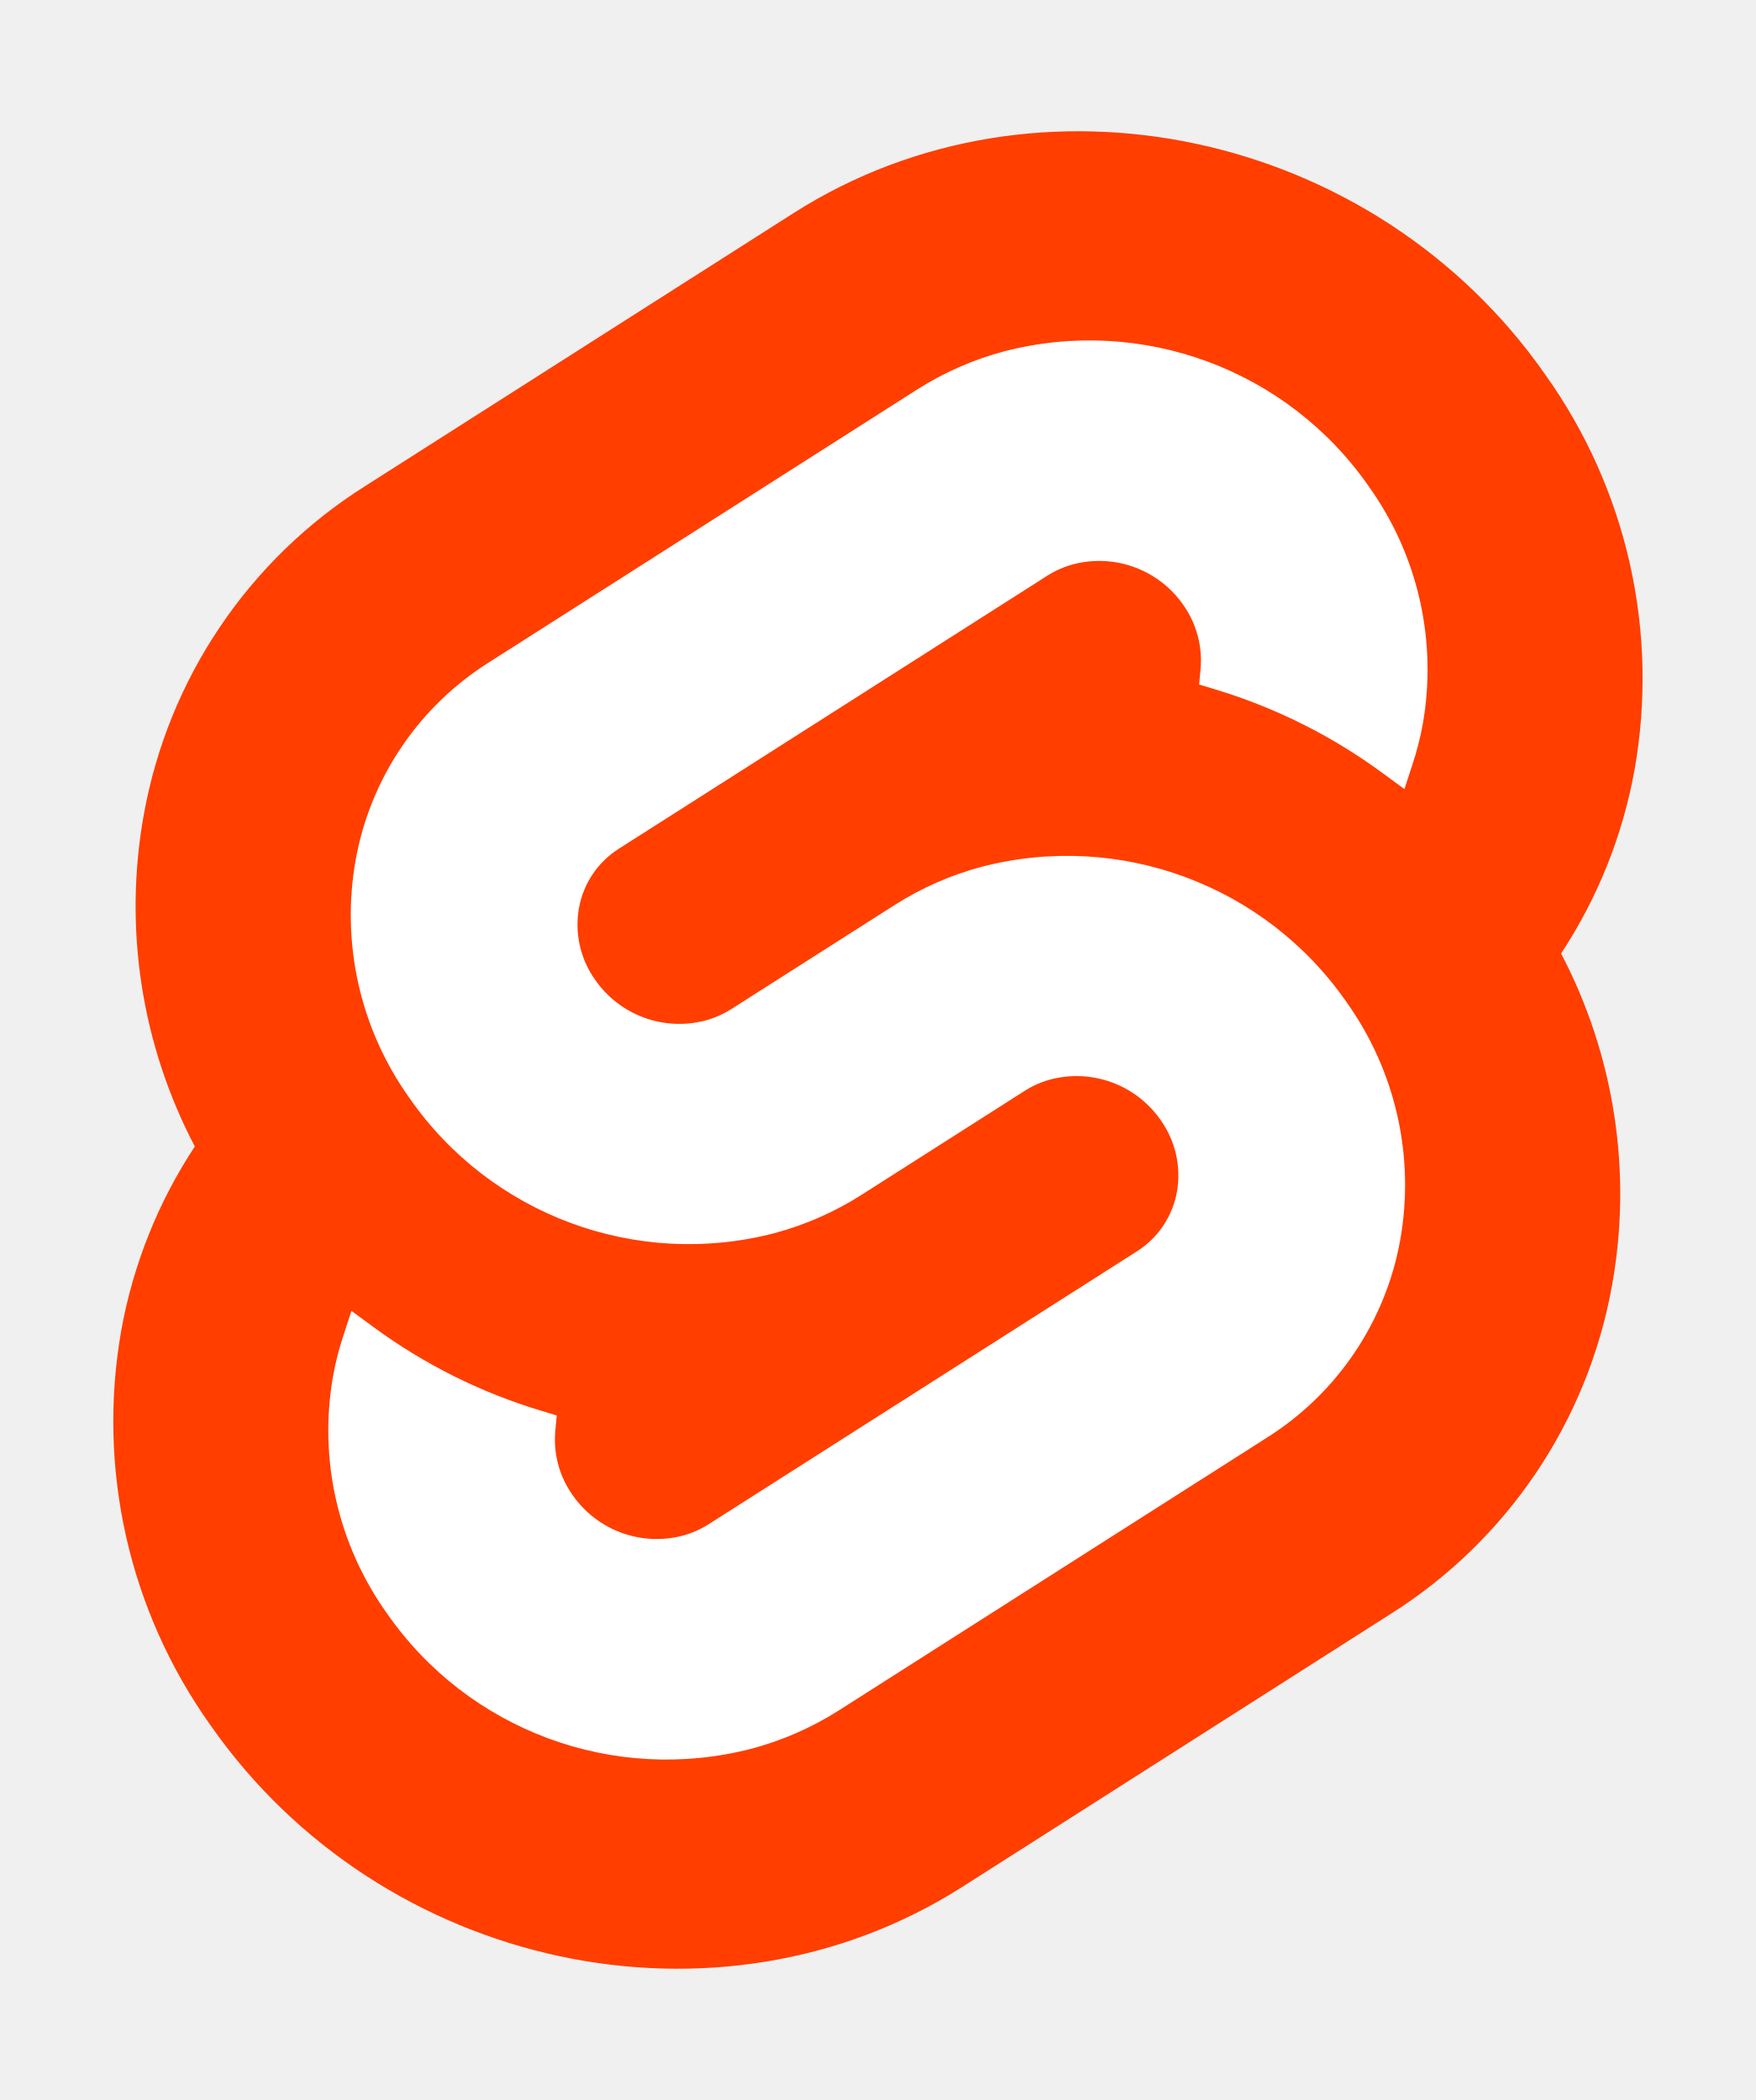
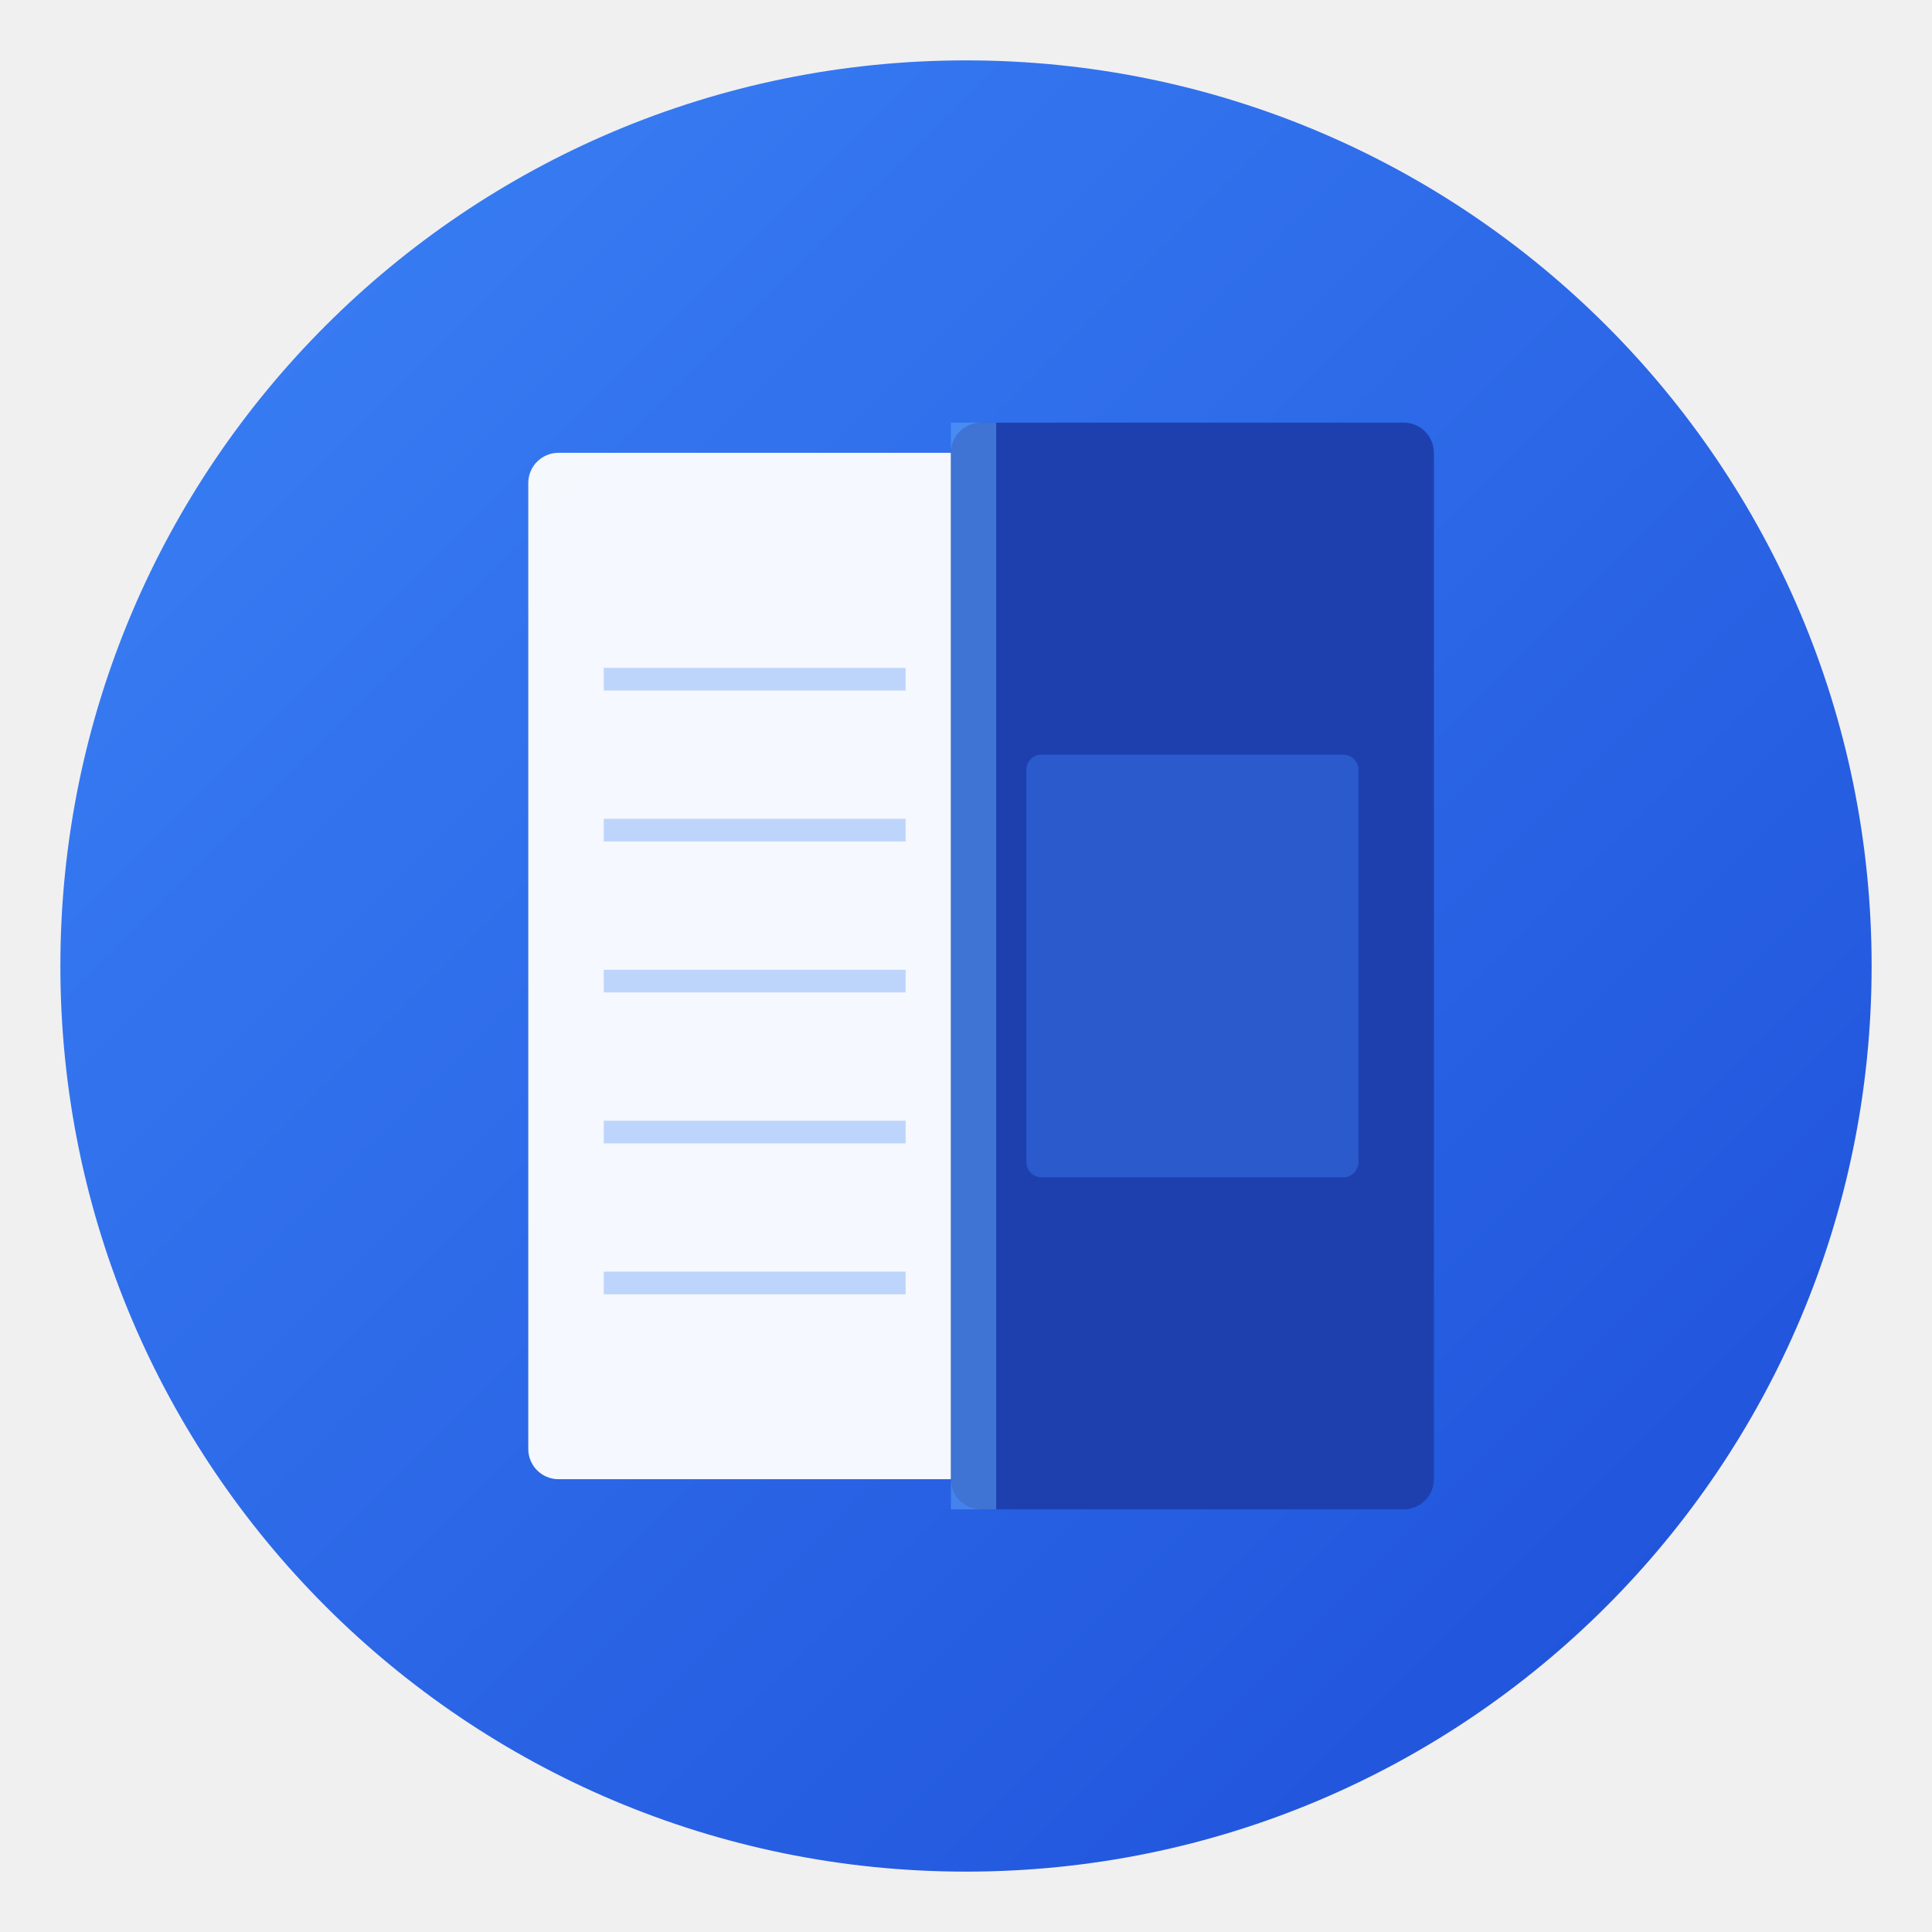
- <svg xmlns="http://www.w3.org/2000/svg" width="107" height="128" viewBox="0 0 107 128">
-   <path d="M94.157 22.819c-10.4-14.885-30.94-19.297-45.792-9.835L22.282 29.608A29.92 29.92 0 0 0 8.764 49.65a31.5 31.5 0 0 0 3.108 20.231 30 30 0 0 0-4.477 11.183 31.9 31.9 0 0 0 5.448 24.116c10.402 14.887 30.942 19.297 45.791 9.835l26.083-16.624A29.92 29.92 0 0 0 98.235 78.35a31.53 31.53 0 0 0-3.105-20.232 30 30 0 0 0 4.474-11.182 31.88 31.88 0 0 0-5.447-24.116" style="fill:#ff3e00" />
-   <path d="M45.817 106.582a20.72 20.72 0 0 1-22.237-8.243 19.17 19.17 0 0 1-3.277-14.503 18 18 0 0 1 .624-2.435l.49-1.498 1.337.981a33.6 33.6 0 0 0 10.203 5.098l.97.294-.09.968a5.85 5.85 0 0 0 1.052 3.878 6.24 6.24 0 0 0 6.695 2.485 5.8 5.8 0 0 0 1.603-.704L69.27 76.28a5.43 5.43 0 0 0 2.45-3.631 5.8 5.8 0 0 0-.987-4.371 6.24 6.24 0 0 0-6.698-2.487 5.7 5.7 0 0 0-1.6.704l-9.953 6.345a19 19 0 0 1-5.296 2.326 20.72 20.72 0 0 1-22.237-8.243 19.17 19.17 0 0 1-3.277-14.502 17.99 17.99 0 0 1 8.13-12.052l26.081-16.623a19 19 0 0 1 5.3-2.329 20.72 20.72 0 0 1 22.237 8.243 19.17 19.17 0 0 1 3.277 14.503 18 18 0 0 1-.624 2.435l-.49 1.498-1.337-.98a33.6 33.6 0 0 0-10.203-5.1l-.97-.294.09-.968a5.86 5.86 0 0 0-1.052-3.878 6.24 6.24 0 0 0-6.696-2.485 5.8 5.8 0 0 0-1.602.704L37.73 51.72a5.42 5.42 0 0 0-2.449 3.63 5.79 5.79 0 0 0 .986 4.372 6.24 6.24 0 0 0 6.698 2.486 5.8 5.8 0 0 0 1.602-.704l9.952-6.342a19 19 0 0 1 5.295-2.328 20.72 20.72 0 0 1 22.237 8.242 19.17 19.17 0 0 1 3.277 14.503 18 18 0 0 1-8.13 12.053l-26.081 16.622a19 19 0 0 1-5.3 2.328" style="fill:#fff" />
+ <svg xmlns="http://www.w3.org/2000/svg" width="128" height="128" viewBox="0 0 128 128">
+   <defs>
+     <linearGradient id="bookGradient" x1="0%" y1="0%" x2="100%" y2="100%">
+       <stop offset="0%" style="stop-color:#3b82f6;stop-opacity:1" />
+       <stop offset="100%" style="stop-color:#1d4ed8;stop-opacity:1" />
+     </linearGradient>
+   </defs>
+   <circle cx="64" cy="64" r="60" fill="url(#bookGradient)" />
+   <rect x="35" y="30" width="30" height="68" rx="2" fill="#ffffff" opacity="0.95" />
+   <line x1="40" y1="45" x2="60" y2="45" stroke="#3b82f6" stroke-width="1.5" opacity="0.3" />
+   <line x1="40" y1="55" x2="60" y2="55" stroke="#3b82f6" stroke-width="1.5" opacity="0.3" />
+   <line x1="40" y1="65" x2="60" y2="65" stroke="#3b82f6" stroke-width="1.5" opacity="0.3" />
+   <line x1="40" y1="75" x2="60" y2="75" stroke="#3b82f6" stroke-width="1.5" opacity="0.3" />
+   <line x1="40" y1="85" x2="60" y2="85" stroke="#3b82f6" stroke-width="1.5" opacity="0.3" />
+   <rect x="63" y="28" width="32" height="72" rx="2" fill="#1e40af" />
+   <rect x="63" y="28" width="3" height="72" fill="#60a5fa" opacity="0.5" />
+   <rect x="68" y="50" width="22" height="28" rx="1" fill="#3b82f6" opacity="0.4" />
</svg>
